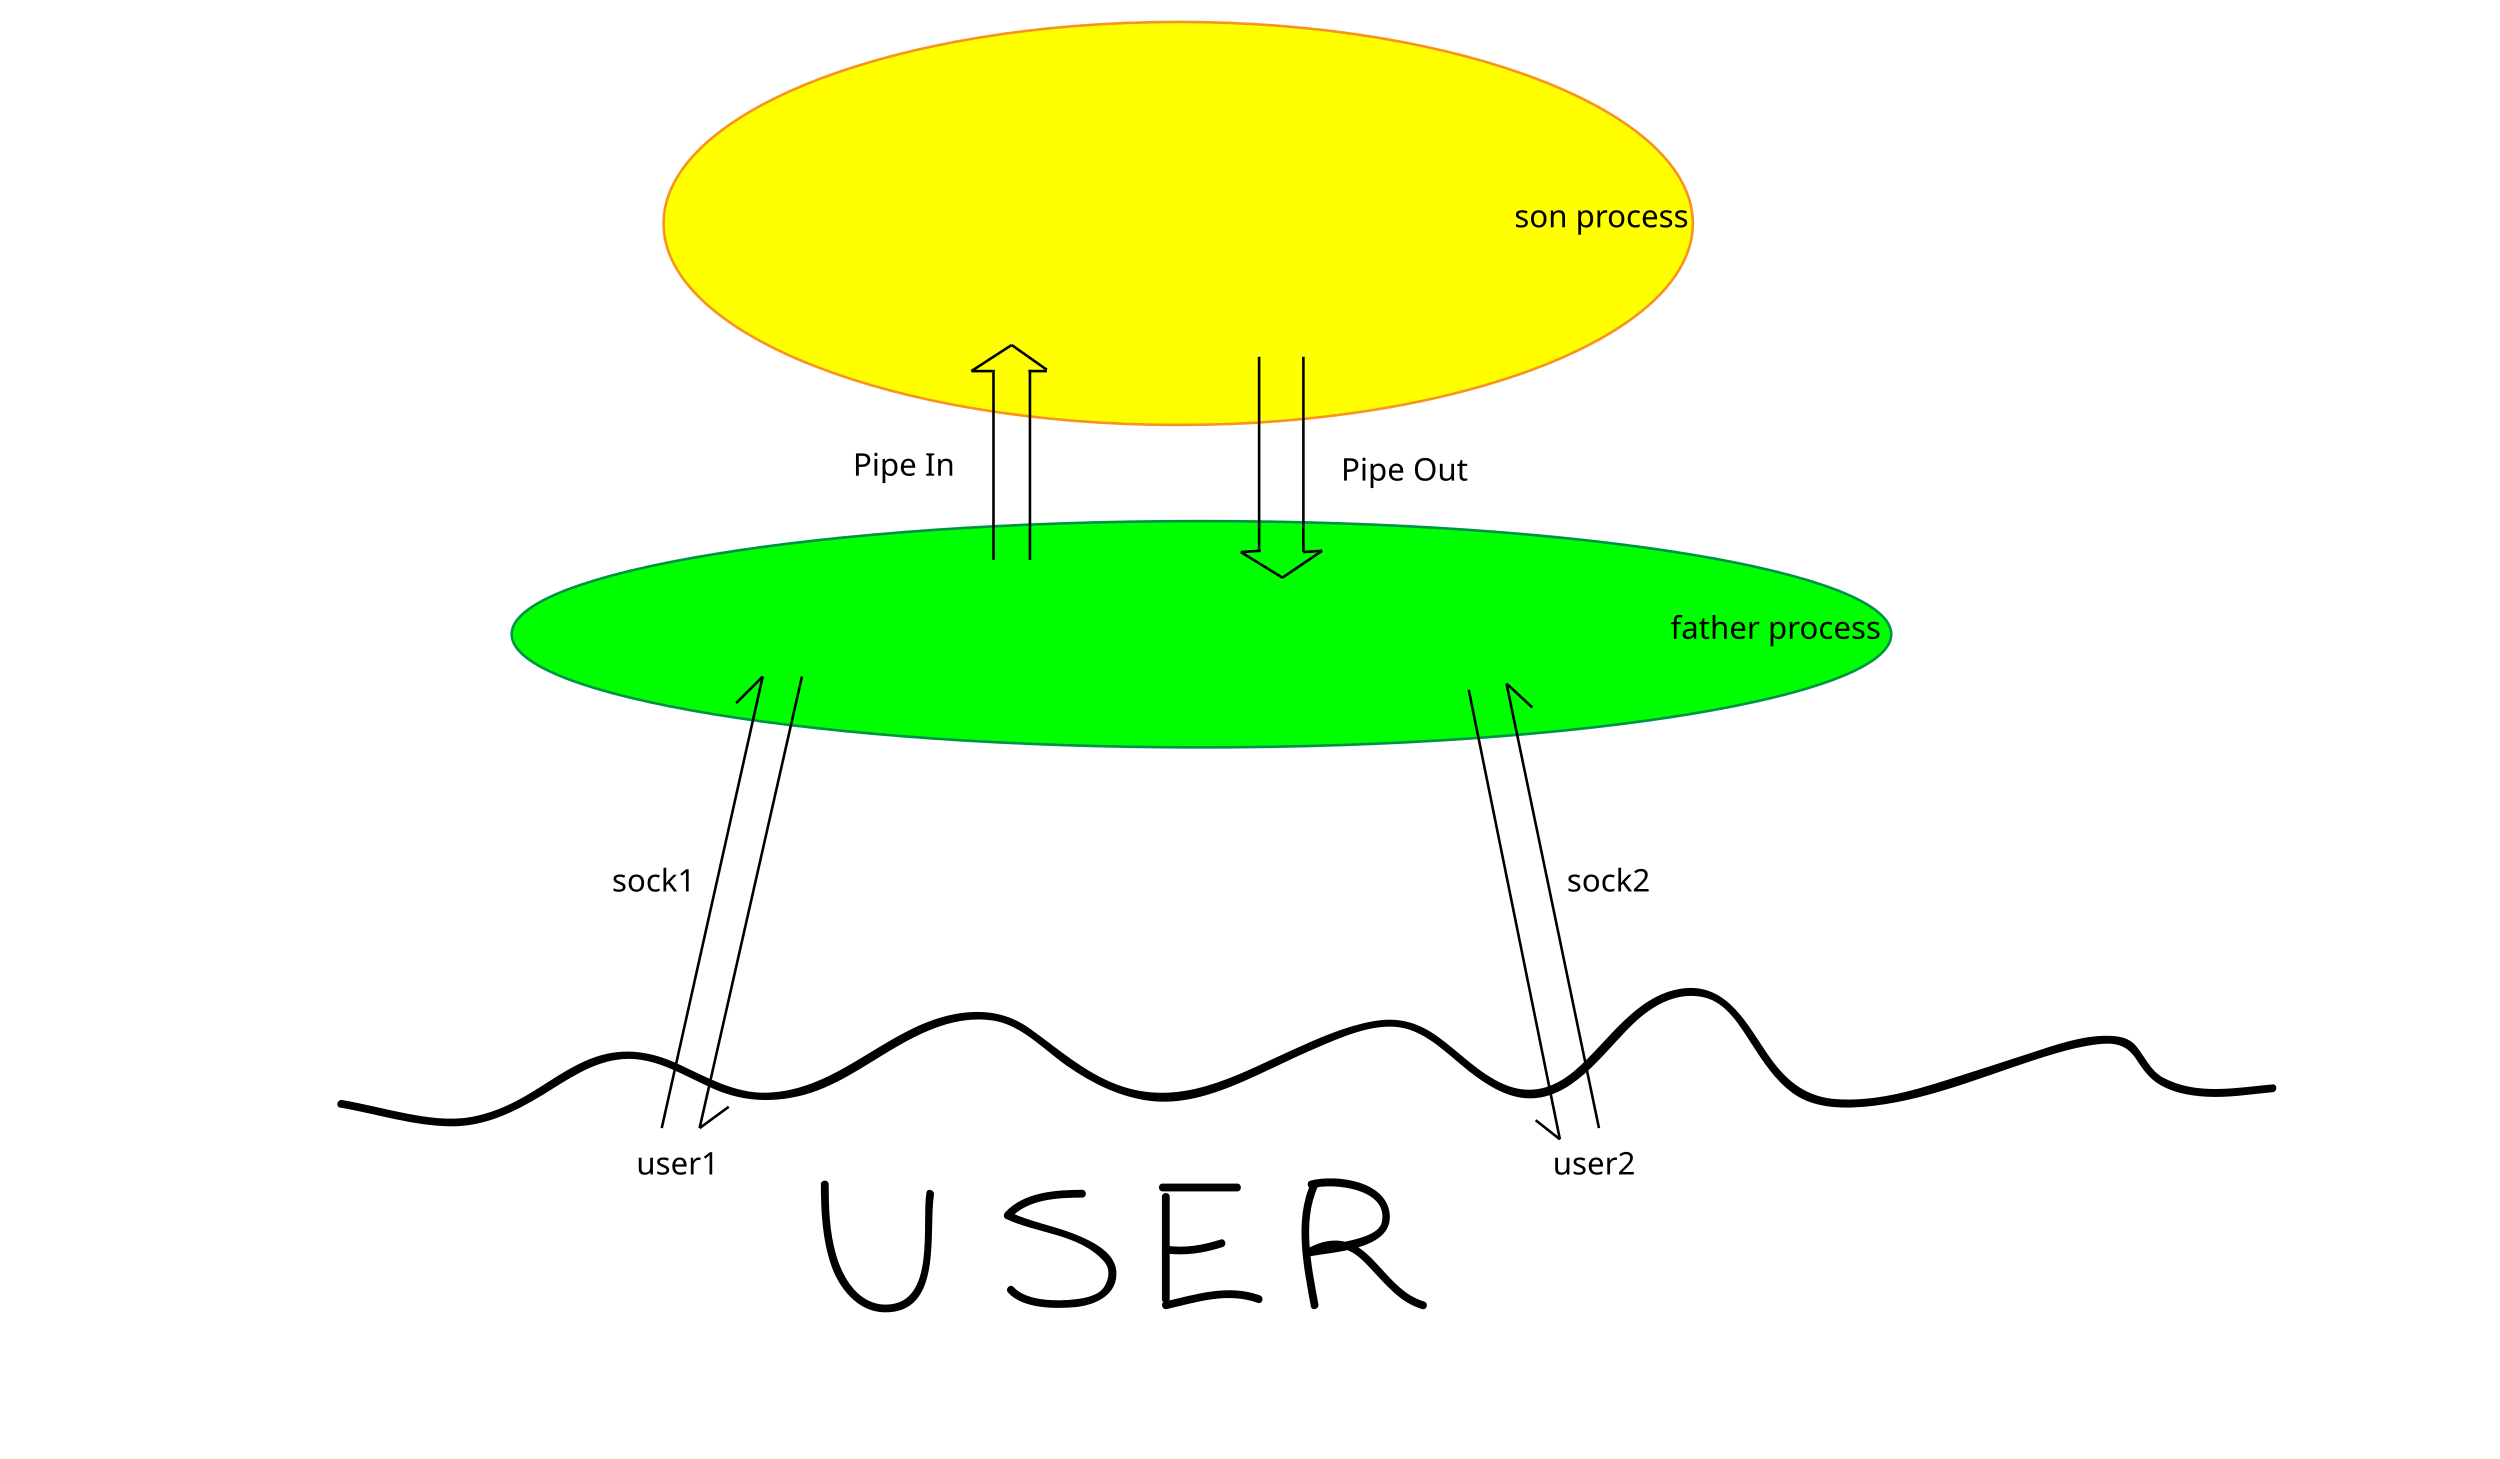
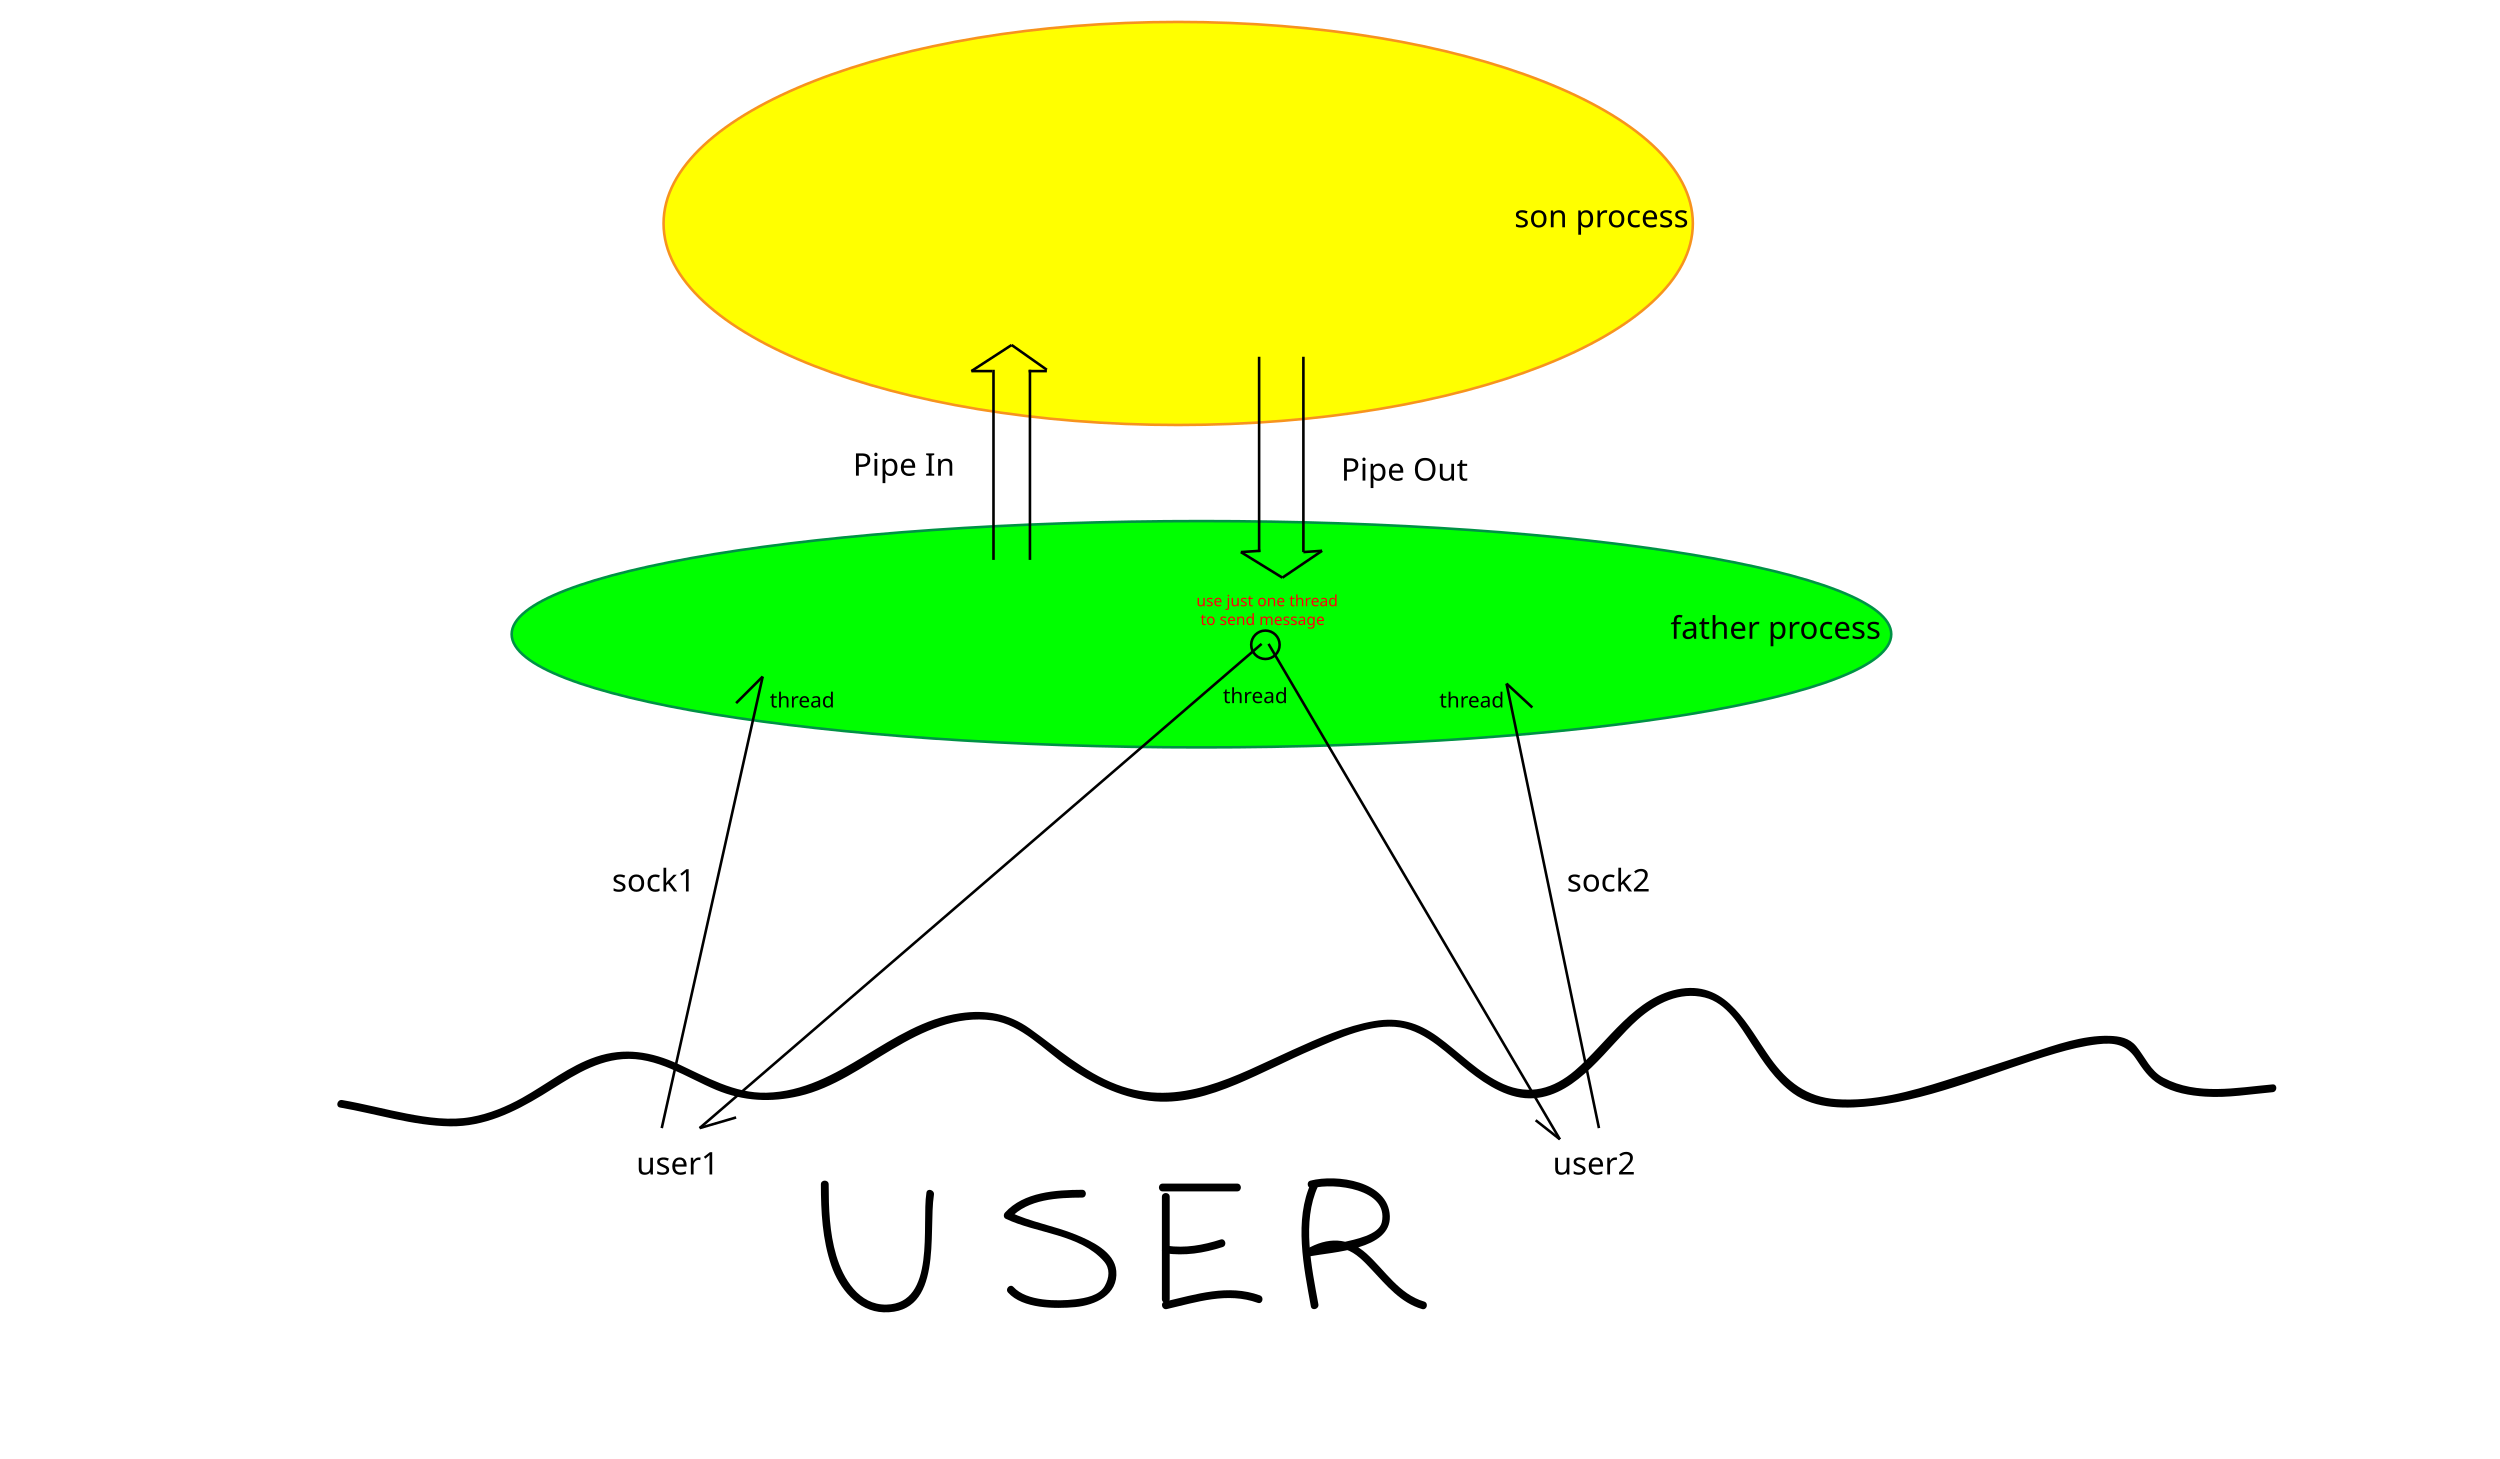
<svg xmlns="http://www.w3.org/2000/svg" version="1.1" id="图层_1" x="0px" y="0px" width="960px" height="560px" viewBox="0 0 960 560" enable-background="new 0 0 960 560" xml:space="preserve">
  <ellipse fill="#FFFF00" stroke="#F7931E" stroke-miterlimit="10" cx="452.429" cy="85.81" rx="197.619" ry="77.381" />
  <ellipse fill="#00FF00" stroke="#009245" stroke-miterlimit="10" cx="461.357" cy="243.548" rx="264.881" ry="43.453" />
  <g>
    <g>
-       <path d="M130.601,425.304c14.081,2.44,27.883,6.988,42.273,7.208c12.96,0.199,24.516-5.378,35.333-11.957    c9.735-5.921,19.208-12.918,30.939-13.858c12.947-1.038,24.396,7.055,35.868,11.838c10.471,4.365,20.965,4.89,31.968,2.336    c13.032-3.025,24.378-11.291,35.727-17.99c11.647-6.876,24.538-13.018,38.45-11.021c10.989,1.577,19.859,11.383,28.563,17.442    c9.525,6.632,19.998,11.867,31.597,13.393c11.549,1.518,23.121-1.972,33.654-6.377c9.884-4.135,19.396-9.136,29.245-13.361    c9.699-4.16,22.573-10.165,33.424-8.432c10.284,1.643,18.597,10.652,26.42,16.795c7.058,5.542,15.668,11.079,25.055,10.396    c17.021-1.239,28.299-20.098,39.927-30.32c7.067-6.213,15.957-10.672,25.547-8.352c8.447,2.044,13.618,11.019,17.982,17.762    c4.525,6.993,9.084,14.031,15.914,19c8.712,6.337,20.979,6.022,31.142,4.802c23.963-2.88,46.784-13.38,69.821-20.122    c5.269-1.542,10.642-2.852,16.101-3.489c6.204-0.724,10.867-0.034,14.556,5.455c2.729,4.063,4.891,7.462,9.174,10.026    c5.3,3.172,11.608,4.246,17.677,4.636c8.571,0.552,17.198-0.955,25.712-1.708c1.911-0.169,1.928-3.171,0-3    c-13.934,1.231-28.871,4.342-41.874-2.519c-5.047-2.662-7.022-7.971-10.488-12.164c-2.624-3.177-6.425-3.849-10.313-3.96    c-10.143-0.291-20.642,3.453-30.138,6.571c-10.911,3.583-21.84,7.08-32.789,10.553c-13.56,4.301-27.601,8.165-41.956,7.184    c-11.339-0.775-18.832-6.71-25.222-15.665c-8.701-12.196-16.265-29.43-34.252-26.763c-17.731,2.628-28.269,20.67-40.906,31.448    c-8.161,6.96-17.274,9.661-27.429,5.182c-9.487-4.185-16.859-12.197-25.173-18.192c-7.649-5.516-15.09-7.57-24.382-6.001    c-10.919,1.844-21.42,6.59-31.45,11.107c-21.816,9.826-43.187,22.463-67.508,13.243c-12.54-4.753-22.564-13.789-33.323-21.455    c-8.137-5.798-16.935-7.322-26.768-5.896c-27.348,3.966-45.956,29.768-74.427,30.521c-12.157,0.321-23.08-6.06-33.761-10.998    c-10.34-4.779-20.677-6.489-31.666-2.785c-10.236,3.451-18.98,10.552-28.333,15.761c-6.136,3.417-12.589,6.072-19.515,7.33    c-8.179,1.486-16.733,0.246-24.795-1.296c-8.299-1.587-16.47-3.756-24.8-5.199C129.507,422.083,128.698,424.974,130.601,425.304    L130.601,425.304z" />
+       <path d="M130.601,425.304c14.081,2.44,27.883,6.988,42.273,7.208c12.96,0.199,24.516-5.378,35.333-11.957    c9.735-5.921,19.208-12.918,30.939-13.857c12.947-1.038,24.396,7.055,35.868,11.838c10.471,4.365,20.965,4.89,31.968,2.336    c13.032-3.025,24.378-11.291,35.727-17.99c11.647-6.876,24.538-13.018,38.45-11.021c10.989,1.577,19.859,11.383,28.563,17.441    c9.525,6.632,19.998,11.867,31.597,13.394c11.549,1.518,23.121-1.973,33.653-6.377c9.884-4.136,19.396-9.137,29.245-13.361    c9.699-4.16,22.573-10.165,33.424-8.432c10.284,1.643,18.598,10.651,26.42,16.795c7.059,5.542,15.668,11.079,25.056,10.396    c17.021-1.239,28.299-20.098,39.927-30.319c7.067-6.214,15.957-10.673,25.547-8.353c8.447,2.044,13.618,11.02,17.982,17.762    c4.524,6.993,9.084,14.031,15.914,19c8.712,6.337,20.979,6.022,31.142,4.803c23.963-2.881,46.784-13.381,69.821-20.122    c5.269-1.542,10.642-2.853,16.101-3.489c6.204-0.724,10.867-0.034,14.556,5.455c2.729,4.063,4.892,7.462,9.175,10.025    c5.3,3.173,11.607,4.246,17.677,4.637c8.571,0.552,17.198-0.955,25.712-1.708c1.911-0.169,1.928-3.171,0-3    c-13.934,1.23-28.871,4.342-41.874-2.52c-5.047-2.662-7.021-7.971-10.488-12.164c-2.624-3.177-6.425-3.849-10.313-3.96    c-10.144-0.291-20.643,3.453-30.139,6.571c-10.91,3.583-21.84,7.08-32.788,10.553c-13.561,4.301-27.602,8.165-41.956,7.185    c-11.34-0.775-18.832-6.71-25.223-15.665c-8.701-12.196-16.265-29.431-34.252-26.764c-17.73,2.628-28.269,20.67-40.906,31.448    c-8.16,6.96-17.273,9.661-27.429,5.183c-9.487-4.186-16.858-12.197-25.173-18.192c-7.648-5.516-15.09-7.57-24.382-6.001    c-10.919,1.844-21.42,6.59-31.45,11.106c-21.816,9.826-43.187,22.464-67.508,13.243c-12.54-4.753-22.564-13.789-33.323-21.455    c-8.137-5.798-16.935-7.321-26.768-5.896c-27.348,3.966-45.956,29.768-74.427,30.521c-12.157,0.321-23.08-6.06-33.761-10.998    c-10.34-4.778-20.677-6.488-31.666-2.784c-10.236,3.45-18.98,10.552-28.333,15.761c-6.136,3.417-12.589,6.072-19.515,7.33    c-8.179,1.485-16.733,0.246-24.795-1.296c-8.299-1.587-16.47-3.757-24.8-5.199C129.507,422.083,128.698,424.974,130.601,425.304    L130.601,425.304z" />
    </g>
  </g>
  <g>
    <g>
-       <path d="M315.214,454.81c0.016,10.476,0.564,21.183,4.007,31.165c3.002,8.704,10.076,17.651,20.112,17.954    c23.023,0.694,17.073-30.627,19.303-45.149c0.291-1.892-2.6-2.704-2.893-0.797c-1.903,12.391,3.787,42.535-15.308,42.979    c-10.626,0.248-16.69-10.026-19.31-18.873c-2.602-8.784-2.898-18.18-2.912-27.279C318.211,452.875,315.211,452.875,315.214,454.81    L315.214,454.81z" />
+       <path d="M315.214,454.81c0.016,10.477,0.564,21.184,4.007,31.165c3.002,8.704,10.076,17.651,20.112,17.954    c23.023,0.694,17.073-30.627,19.303-45.148c0.291-1.893-2.6-2.704-2.893-0.797c-1.903,12.391,3.787,42.534-15.308,42.979    c-10.626,0.248-16.69-10.026-19.31-18.873c-2.602-8.784-2.898-18.18-2.912-27.278C318.211,452.875,315.211,452.875,315.214,454.81    L315.214,454.81z" />
    </g>
  </g>
  <g>
    <g>
-       <path d="M415.524,456.881c-10.081,0.057-22.385,0.795-29.632,8.772c-0.604,0.665-0.61,1.918,0.304,2.355    c11.926,5.714,28.425,5.84,37.66,16.315c2.501,2.837,2.115,6.31,0.396,9.413c-2.117,3.82-7.498,4.733-11.427,5.203    c-6.678,0.798-18.669,0.802-23.621-4.715c-1.294-1.442-3.409,0.687-2.121,2.121c5.617,6.259,18.155,6.291,25.742,5.594    c7.737-0.712,16.628-4.685,15.831-13.891c-0.643-7.414-9.638-11.562-15.555-13.977c-8.238-3.363-17.382-4.817-25.391-8.654    c0.102,0.785,0.203,1.57,0.304,2.355c6.687-7.36,18.233-7.841,27.511-7.894C417.458,459.87,417.459,456.87,415.524,456.881    L415.524,456.881z" />
+       <path d="M415.524,456.881c-10.081,0.058-22.385,0.795-29.632,8.772c-0.604,0.665-0.61,1.918,0.304,2.354    c11.926,5.714,28.425,5.84,37.661,16.315c2.501,2.837,2.114,6.31,0.396,9.413c-2.117,3.819-7.498,4.732-11.427,5.203    c-6.678,0.798-18.669,0.802-23.621-4.716c-1.294-1.441-3.409,0.688-2.121,2.121c5.617,6.26,18.155,6.291,25.742,5.595    c7.737-0.713,16.628-4.686,15.831-13.892c-0.644-7.414-9.638-11.562-15.555-13.977c-8.238-3.363-17.382-4.817-25.391-8.654    c0.102,0.785,0.203,1.57,0.304,2.355c6.687-7.36,18.233-7.842,27.511-7.895C417.458,459.87,417.459,456.87,415.524,456.881    L415.524,456.881z" />
    </g>
  </g>
  <g>
    <g>
-       <path d="M446.476,457.5c9.524,0,19.048,0,28.572,0c1.935,0,1.935-3,0-3c-9.524,0-19.048,0-28.572,0    C444.542,454.5,444.542,457.5,446.476,457.5L446.476,457.5z" />
+       <path d="M446.476,457.5c9.524,0,19.049,0,28.572,0c1.936,0,1.936-3,0-3c-9.523,0-19.048,0-28.572,0    C444.542,454.5,444.542,457.5,446.476,457.5L446.476,457.5z" />
    </g>
  </g>
  <g>
    <g>
-       <path d="M446.167,459.571c0,13.096,0,26.19,0,39.286c0,1.935,3,1.935,3,0c0-13.096,0-26.19,0-39.286    C449.167,457.637,446.167,457.637,446.167,459.571L446.167,459.571z" />
+       <path d="M446.167,459.571c0,13.096,0,26.189,0,39.286c0,1.935,3,1.935,3,0c0-13.097,0-26.19,0-39.286    C449.167,457.637,446.167,457.637,446.167,459.571L446.167,459.571z" />
    </g>
  </g>
  <g>
    <g>
-       <path d="M447.268,481.256c7.646,1.095,14.914-0.032,22.227-2.381c1.834-0.589,1.05-3.486-0.798-2.893    c-6.735,2.162-13.563,3.393-20.631,2.381C446.174,478.093,445.359,480.982,447.268,481.256L447.268,481.256z" />
+       <path d="M447.268,481.256c7.646,1.095,14.914-0.032,22.228-2.381c1.834-0.589,1.05-3.486-0.798-2.893    c-6.735,2.161-13.563,3.393-20.631,2.381C446.174,478.093,445.359,480.982,447.268,481.256L447.268,481.256z" />
    </g>
  </g>
  <g>
    <g>
-       <path d="M448.065,502.685c11.564-2.655,23.213-6.605,34.917-2.381c1.824,0.658,2.603-2.241,0.797-2.893    c-12.22-4.412-24.418-0.396-36.512,2.381C445.382,500.225,446.182,503.117,448.065,502.685L448.065,502.685z" />
+       <path d="M448.065,502.685c11.563-2.654,23.213-6.604,34.917-2.381c1.823,0.658,2.603-2.241,0.797-2.893    c-12.221-4.412-24.418-0.396-36.513,2.381C445.382,500.225,446.182,503.117,448.065,502.685L448.065,502.685z" />
    </g>
  </g>
  <g>
    <g>
-       <path d="M503.515,454.053c-6.731,14.444-2.866,32.582-0.151,47.584c0.344,1.902,3.234,1.094,2.893-0.797    c-2.539-14.035-6.466-31.722-0.151-45.273C506.916,453.825,504.331,452.3,503.515,454.053L503.515,454.053z" />
+       <path d="M503.515,454.053c-6.73,14.444-2.865,32.582-0.15,47.584c0.344,1.902,3.233,1.095,2.893-0.797    c-2.539-14.035-6.466-31.722-0.15-45.272C506.916,453.825,504.331,452.3,503.515,454.053L503.515,454.053z" />
    </g>
  </g>
  <g>
    <g>
-       <path d="M504.018,456.256c8.222-2.143,29.356,0.229,26.584,13.104c-1.062,4.928-10.654,6.648-14.58,7.597    c-4.619,1.116-9.331,1.705-13.991,2.598c0.385,0.914,0.771,1.827,1.155,2.741c4.247-2.479,8.626-4.033,13.481-2.52    c4.058,1.265,7.27,4.813,10.087,7.813c5.697,6.067,11.029,12.649,19.324,15.096c1.859,0.549,2.648-2.347,0.797-2.893    c-9.641-2.843-14.99-11.966-22.078-18.37c-7.079-6.396-15.061-6.425-23.125-1.717c-1.534,0.896-0.466,3.052,1.155,2.741    c8.85-1.693,31.352-2.505,30.873-15.455c-0.499-13.479-20.517-16.225-30.479-13.628    C501.35,453.851,502.144,456.744,504.018,456.256L504.018,456.256z" />
+       <path d="M504.018,456.256c8.223-2.143,29.356,0.229,26.584,13.104c-1.062,4.928-10.653,6.647-14.579,7.597    c-4.619,1.116-9.331,1.705-13.991,2.598c0.385,0.914,0.771,1.827,1.154,2.741c4.247-2.479,8.626-4.033,13.481-2.52    c4.058,1.265,7.27,4.813,10.087,7.813c5.697,6.067,11.029,12.649,19.324,15.096c1.858,0.55,2.647-2.347,0.797-2.893    c-9.641-2.843-14.99-11.966-22.078-18.37c-7.079-6.396-15.061-6.425-23.125-1.717c-1.534,0.896-0.466,3.052,1.155,2.741    c8.85-1.693,31.352-2.505,30.873-15.455c-0.499-13.479-20.518-16.226-30.479-13.628    C501.35,453.851,502.144,456.744,504.018,456.256L504.018,456.256z" />
    </g>
  </g>
  <path fill="none" stroke="#000000" stroke-miterlimit="10" d="M529.199,121.72" />
  <line fill="none" stroke="#000000" stroke-miterlimit="10" x1="381.5" y1="142" x2="381.5" y2="215" />
  <line fill="none" stroke="#000000" stroke-miterlimit="10" x1="395.5" y1="142" x2="395.5" y2="215" />
  <line fill="none" stroke="#000000" stroke-miterlimit="10" x1="373" y1="142.5" x2="381" y2="142.5" />
  <line fill="none" stroke="#000000" stroke-miterlimit="10" x1="373" y1="142.5" x2="388.462" y2="132.472" />
  <line fill="none" stroke="#000000" stroke-miterlimit="10" x1="388.462" y1="132.472" x2="401.979" y2="142" />
  <line fill="none" stroke="#000000" stroke-miterlimit="10" x1="402" y1="142.5" x2="395" y2="142.5" />
  <line fill="none" stroke="#000000" stroke-miterlimit="10" x1="483.5" y1="137" x2="483.5" y2="212" />
  <line fill="none" stroke="#000000" stroke-miterlimit="10" x1="500.5" y1="137" x2="500.5" y2="212" />
  <line fill="none" stroke="#000000" stroke-miterlimit="10" x1="484" y1="211.5" x2="476.489" y2="212" />
  <line fill="none" stroke="#000000" stroke-miterlimit="10" x1="500.5" y1="212" x2="507.68" y2="211.5" />
  <line fill="none" stroke="#000000" stroke-miterlimit="10" x1="507.68" y1="211.5" x2="492.431" y2="221.828" />
  <line fill="none" stroke="#000000" stroke-miterlimit="10" x1="492.431" y1="221.828" x2="476.489" y2="212" />
-   <text transform="matrix(1 0 0 1 327.5386 182.6587)" font-family="'MicrosoftYaHei'" font-size="12">Pipe In</text>
-   <text transform="matrix(1 0 0 1 514.96 184.5396)" font-family="'MicrosoftYaHei'" font-size="12">Pipe Out</text>
+   <text transform="matrix(1 0 0 1 327.5386 182.6582)" font-family="'MicrosoftYaHei'" font-size="12">Pipe In</text>
+   <text transform="matrix(1 0 0 1 514.96 184.54)" font-family="'MicrosoftYaHei'" font-size="12">Pipe Out</text>
  <text transform="matrix(1 0 0 1 641.4512 245.2988)" font-family="'MicrosoftYaHei'" font-size="12">father process</text>
-   <text transform="matrix(1 0 0 1 581.5 87.2632)" font-family="'MicrosoftYaHei'" font-size="12">son process</text>
-   <line stroke="#000000" stroke-miterlimit="10" x1="292.877" y1="259.804" x2="254.107" y2="433.192" />
-   <line stroke="#000000" stroke-miterlimit="10" x1="307.954" y1="259.804" x2="268.646" y2="433.192" />
+   <text transform="matrix(1 0 0 1 581.5 87.2637)" font-family="'MicrosoftYaHei'" font-size="12">son process</text>
+   <line fill="none" stroke="#000000" stroke-miterlimit="10" x1="292.877" y1="259.804" x2="254.107" y2="433.192" />
+   <line fill="none" stroke="#000000" stroke-miterlimit="10" x1="484.46" y1="247.251" x2="268.646" y2="433.192" />
  <line fill="none" stroke="#000000" stroke-miterlimit="10" x1="292.877" y1="259.804" x2="282.667" y2="270" />
-   <line fill="none" stroke="#000000" stroke-miterlimit="10" x1="268.646" y1="433.192" x2="279.833" y2="425.001" />
-   <line fill="none" stroke="#000000" stroke-miterlimit="10" x1="564" y1="264.902" x2="599" y2="437.5" />
+   <line fill="none" stroke="#000000" stroke-miterlimit="10" x1="268.646" y1="433.192" x2="282.667" y2="429.097" />
+   <line fill="none" stroke="#000000" stroke-miterlimit="10" x1="487.109" y1="247.251" x2="599" y2="437.5" />
  <line fill="none" stroke="#000000" stroke-miterlimit="10" x1="578.5" y1="262.5" x2="614" y2="433.192" />
  <line fill="none" stroke="#000000" stroke-miterlimit="10" x1="589.698" y1="430.174" x2="599" y2="437.5" />
  <line fill="none" stroke="#000000" stroke-miterlimit="10" x1="578.5" y1="262.5" x2="588.41" y2="271.671" />
  <text transform="matrix(1 0 0 1 234.9985 342.334)" font-family="'MicrosoftYaHei'" font-size="12">sock1</text>
  <text transform="matrix(1 0 0 1 601.665 342.334)" font-family="'MicrosoftYaHei'" font-size="12">sock2</text>
  <text transform="matrix(1 0 0 1 244.332 451)" font-family="'MicrosoftYaHei'" font-size="12">user1</text>
  <text transform="matrix(1 0 0 1 596.25 451)" font-family="'MicrosoftYaHei'" font-size="12">user2</text>
+   <circle fill="none" stroke="#000000" stroke-miterlimit="10" cx="485.917" cy="247.6" r="5.457" />
+   <text transform="matrix(1 0 0 1 295.5967 271.6709)" font-family="'MicrosoftYaHei'" font-size="8">thread</text>
+   <text transform="matrix(1 0 0 1 469.5894 270)" font-family="'MicrosoftYaHei'" font-size="8">thread</text>
+   <text transform="matrix(1 0 0 1 552.707 271.6709)" font-family="'MicrosoftYaHei'" font-size="8">thread</text>
+   <text transform="matrix(1 0 0 1 459.4033 232.8027)">
+     <tspan x="0" y="0" fill="#FF000E" font-family="'MicrosoftYaHei'" font-size="6">use just one thread</tspan>
+     <tspan x="0" y="7.2" fill="#FF000E" font-family="'MicrosoftYaHei'" font-size="6"> to send message</tspan>
+   </text>
</svg>
